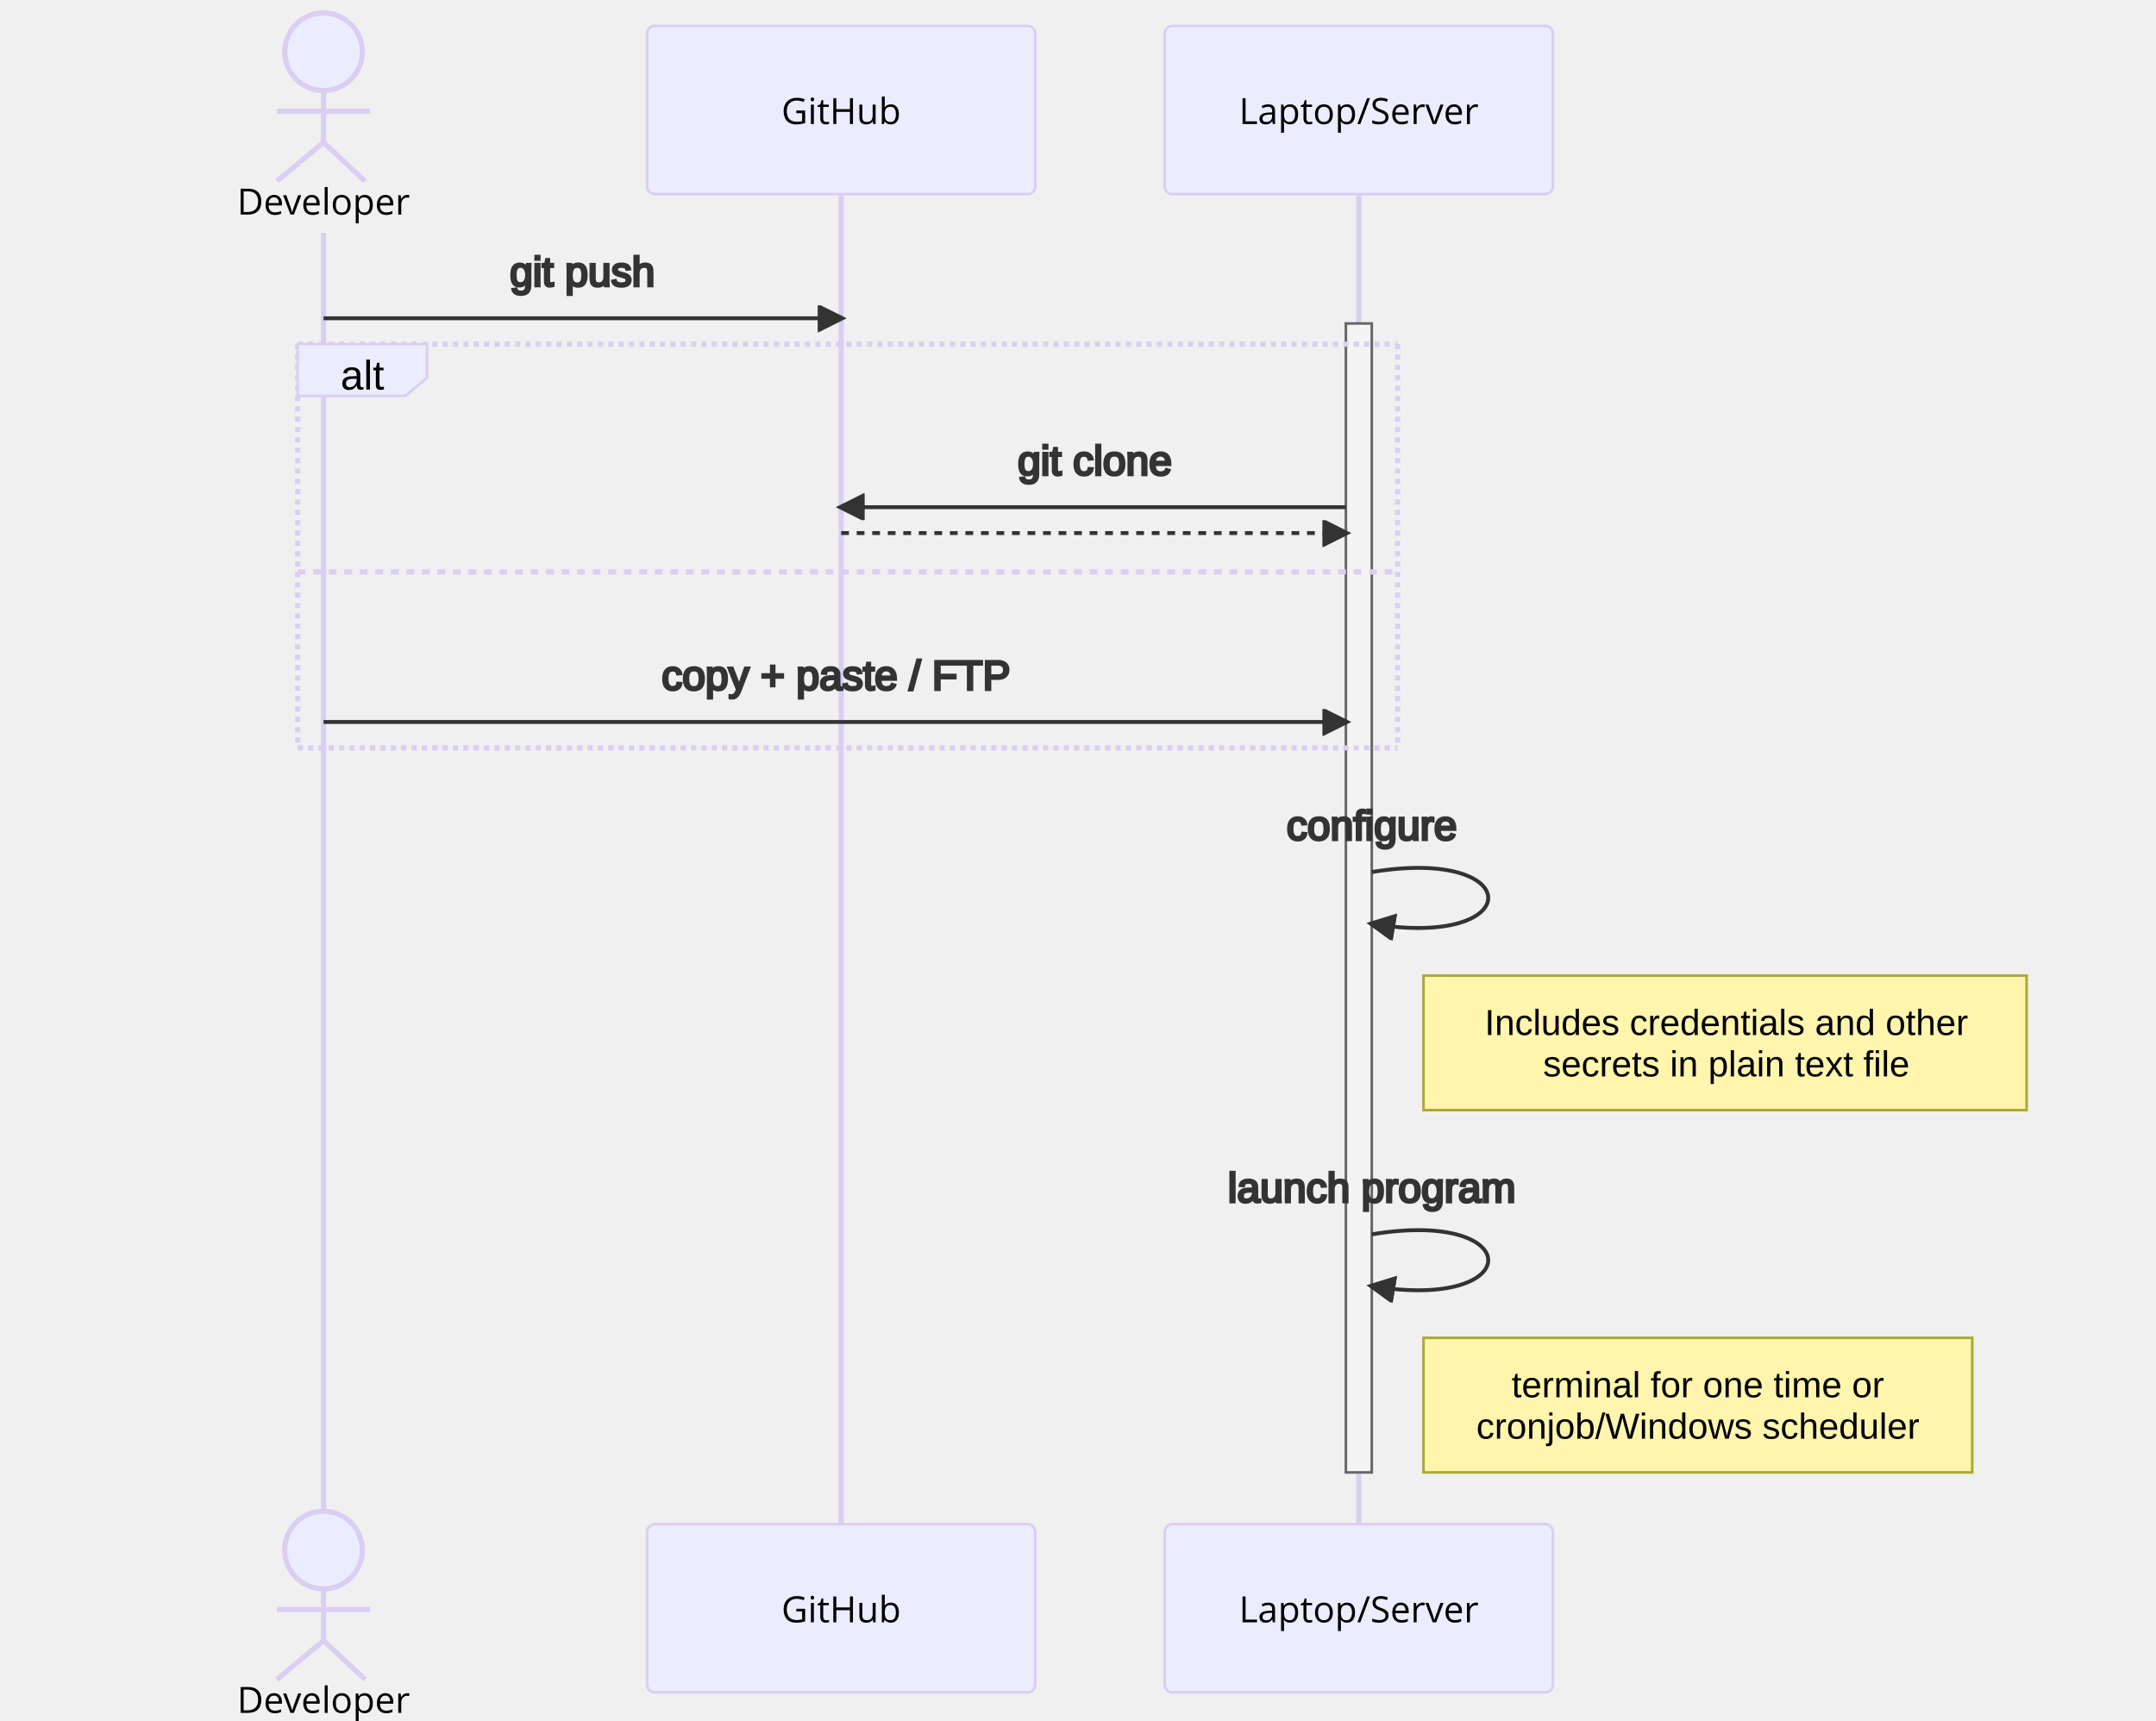
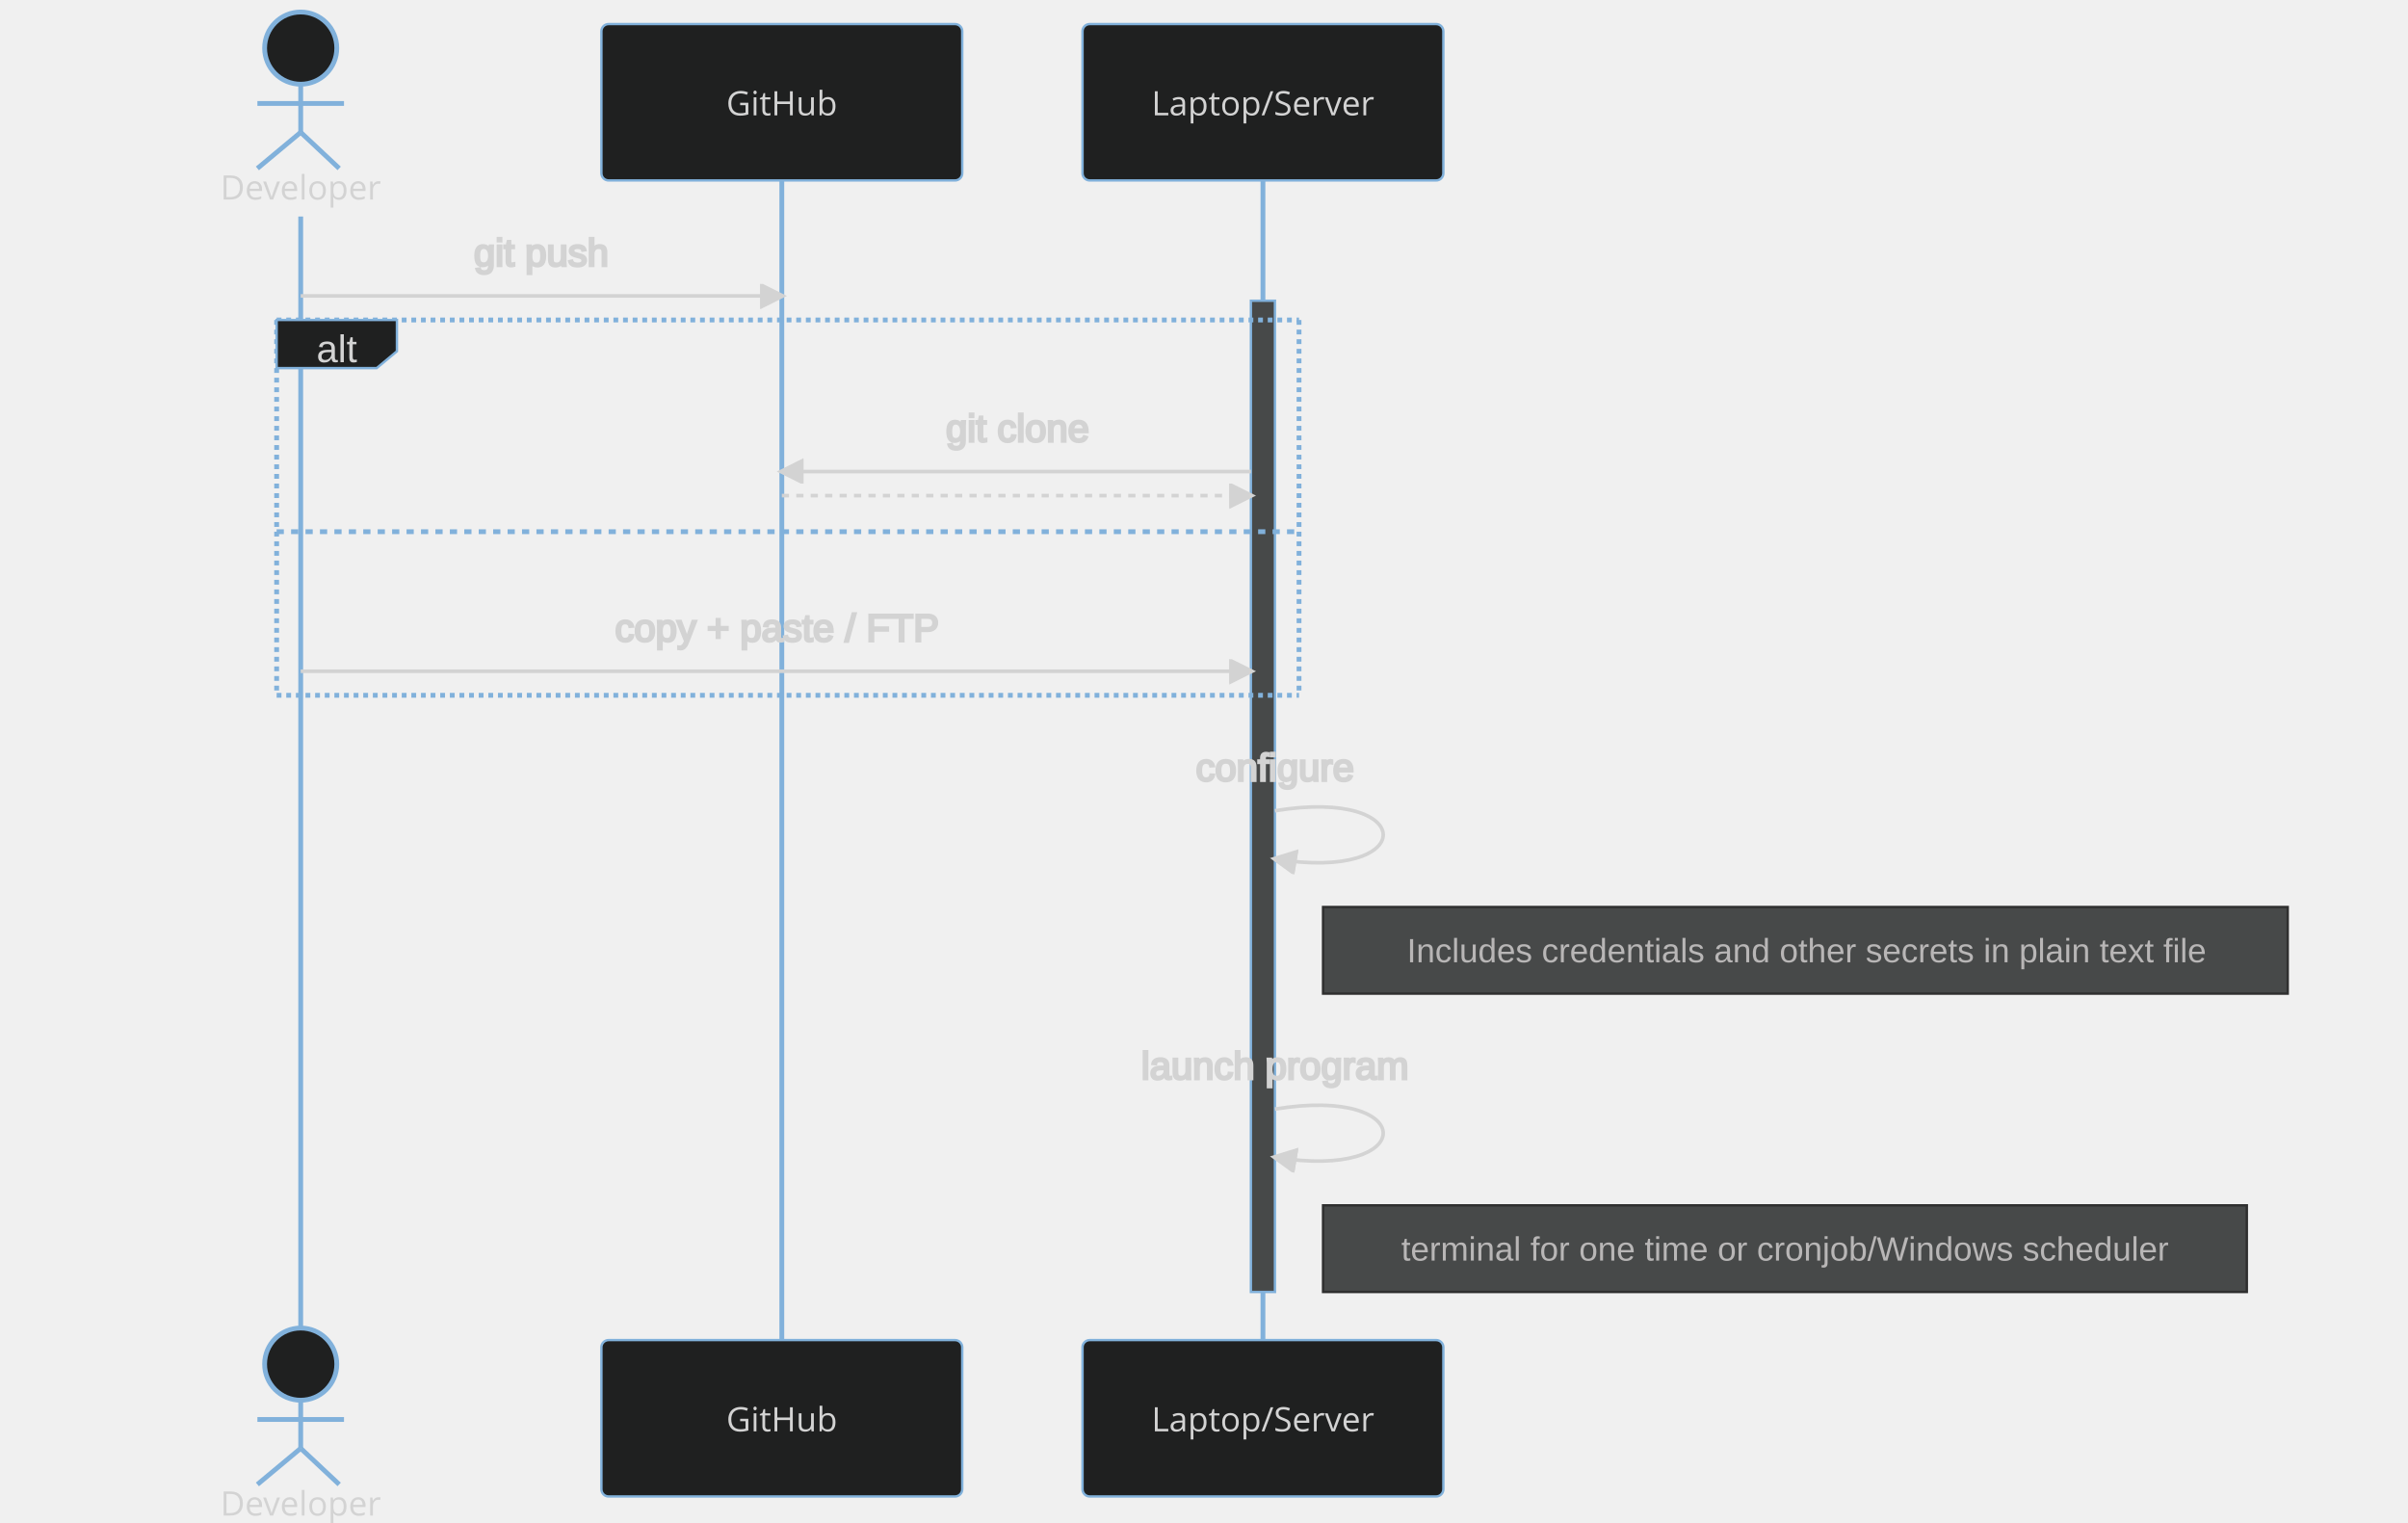
- <svg xmlns="http://www.w3.org/2000/svg" aria-labelledby="chart-title-mermaid-1655492336791 chart-desc-mermaid-1655492336791" role="img" viewBox="-50 -10 833 665" style="max-width: 833px; background-color: transparent;" height="665" width="100%" id="mermaid-1655492336791">
-   <style>#mermaid-1655492336791 {font-family:"trebuchet ms",verdana,arial,sans-serif;font-size:16px;fill:#333;}#mermaid-1655492336791 .error-icon{fill:#552222;}#mermaid-1655492336791 .error-text{fill:#552222;stroke:#552222;}#mermaid-1655492336791 .edge-thickness-normal{stroke-width:2px;}#mermaid-1655492336791 .edge-thickness-thick{stroke-width:3.5px;}#mermaid-1655492336791 .edge-pattern-solid{stroke-dasharray:0;}#mermaid-1655492336791 .edge-pattern-dashed{stroke-dasharray:3;}#mermaid-1655492336791 .edge-pattern-dotted{stroke-dasharray:2;}#mermaid-1655492336791 .marker{fill:#333333;stroke:#333333;}#mermaid-1655492336791 .marker.cross{stroke:#333333;}#mermaid-1655492336791 svg{font-family:"trebuchet ms",verdana,arial,sans-serif;font-size:16px;}#mermaid-1655492336791 .actor{stroke:hsl(259.626, 59.777%, 87.902%);fill:#ECECFF;}#mermaid-1655492336791 text.actor&gt;tspan{fill:black;stroke:none;}#mermaid-1655492336791 .actor-line{stroke:grey;}#mermaid-1655492336791 .messageLine0{stroke-width:1.5;stroke-dasharray:none;stroke:#333;}#mermaid-1655492336791 .messageLine1{stroke-width:1.5;stroke-dasharray:2,2;stroke:#333;}#mermaid-1655492336791 #arrowhead path{fill:#333;stroke:#333;}#mermaid-1655492336791 .sequenceNumber{fill:white;}#mermaid-1655492336791 #sequencenumber{fill:#333;}#mermaid-1655492336791 #crosshead path{fill:#333;stroke:#333;}#mermaid-1655492336791 .messageText{fill:#333;stroke:#333;}#mermaid-1655492336791 .labelBox{stroke:hsl(259.626, 59.777%, 87.902%);fill:#ECECFF;}#mermaid-1655492336791 .labelText,#mermaid-1655492336791 .labelText&gt;tspan{fill:black;stroke:none;}#mermaid-1655492336791 .loopText,#mermaid-1655492336791 .loopText&gt;tspan{fill:black;stroke:none;}#mermaid-1655492336791 .loopLine{stroke-width:2px;stroke-dasharray:2,2;stroke:hsl(259.626, 59.777%, 87.902%);fill:hsl(259.626, 59.777%, 87.902%);}#mermaid-1655492336791 .note{stroke:#aaaa33;fill:#fff5ad;}#mermaid-1655492336791 .noteText,#mermaid-1655492336791 .noteText&gt;tspan{fill:black;stroke:none;}#mermaid-1655492336791 .activation0{fill:#f4f4f4;stroke:#666;}#mermaid-1655492336791 .activation1{fill:#f4f4f4;stroke:#666;}#mermaid-1655492336791 .activation2{fill:#f4f4f4;stroke:#666;}#mermaid-1655492336791 .actorPopupMenu{position:absolute;}#mermaid-1655492336791 .actorPopupMenuPanel{position:absolute;fill:#ECECFF;box-shadow:0px 8px 16px 0px rgba(0,0,0,0.2);filter:drop-shadow(3px 5px 2px rgb(0 0 0 / 0.4));}#mermaid-1655492336791 .actor-man line{stroke:hsl(259.626, 59.777%, 87.902%);fill:#ECECFF;}#mermaid-1655492336791 .actor-man circle,#mermaid-1655492336791 line{stroke:hsl(259.626, 59.777%, 87.902%);fill:#ECECFF;stroke-width:2px;}#mermaid-1655492336791 :root{--mermaid-font-family:"trebuchet ms",verdana,arial,sans-serif;}</style>
+ <svg xmlns="http://www.w3.org/2000/svg" aria-labelledby="chart-title-mermaid-1655520122661 chart-desc-mermaid-1655520122661" role="img" viewBox="-50 -10 1001 633" style="max-width: 1001px; background-color: transparent;" height="633" width="100%" id="mermaid-1655520122661">
+   <style>#mermaid-1655520122661 {font-family:"trebuchet ms",verdana,arial,sans-serif;font-size:16px;fill:#ccc;}#mermaid-1655520122661 .error-icon{fill:#a44141;}#mermaid-1655520122661 .error-text{fill:#ddd;stroke:#ddd;}#mermaid-1655520122661 .edge-thickness-normal{stroke-width:2px;}#mermaid-1655520122661 .edge-thickness-thick{stroke-width:3.5px;}#mermaid-1655520122661 .edge-pattern-solid{stroke-dasharray:0;}#mermaid-1655520122661 .edge-pattern-dashed{stroke-dasharray:3;}#mermaid-1655520122661 .edge-pattern-dotted{stroke-dasharray:2;}#mermaid-1655520122661 .marker{fill:lightgrey;stroke:lightgrey;}#mermaid-1655520122661 .marker.cross{stroke:lightgrey;}#mermaid-1655520122661 svg{font-family:"trebuchet ms",verdana,arial,sans-serif;font-size:16px;}#mermaid-1655520122661 .actor{stroke:#81B1DB;fill:#1f2020;}#mermaid-1655520122661 text.actor&gt;tspan{fill:lightgrey;stroke:none;}#mermaid-1655520122661 .actor-line{stroke:lightgrey;}#mermaid-1655520122661 .messageLine0{stroke-width:1.5;stroke-dasharray:none;stroke:lightgrey;}#mermaid-1655520122661 .messageLine1{stroke-width:1.5;stroke-dasharray:2,2;stroke:lightgrey;}#mermaid-1655520122661 #arrowhead path{fill:lightgrey;stroke:lightgrey;}#mermaid-1655520122661 .sequenceNumber{fill:black;}#mermaid-1655520122661 #sequencenumber{fill:lightgrey;}#mermaid-1655520122661 #crosshead path{fill:lightgrey;stroke:lightgrey;}#mermaid-1655520122661 .messageText{fill:lightgrey;stroke:lightgrey;}#mermaid-1655520122661 .labelBox{stroke:#81B1DB;fill:#1f2020;}#mermaid-1655520122661 .labelText,#mermaid-1655520122661 .labelText&gt;tspan{fill:lightgrey;stroke:none;}#mermaid-1655520122661 .loopText,#mermaid-1655520122661 .loopText&gt;tspan{fill:lightgrey;stroke:none;}#mermaid-1655520122661 .loopLine{stroke-width:2px;stroke-dasharray:2,2;stroke:#81B1DB;fill:#81B1DB;}#mermaid-1655520122661 .note{stroke:hsl(180, 0%, 18.353%);fill:hsl(180, 1.587%, 28.353%);}#mermaid-1655520122661 .noteText,#mermaid-1655520122661 .noteText&gt;tspan{fill:rgb(183.848, 181.552, 181.552);stroke:none;}#mermaid-1655520122661 .activation0{fill:hsl(180, 1.587%, 28.353%);stroke:#81B1DB;}#mermaid-1655520122661 .activation1{fill:hsl(180, 1.587%, 28.353%);stroke:#81B1DB;}#mermaid-1655520122661 .activation2{fill:hsl(180, 1.587%, 28.353%);stroke:#81B1DB;}#mermaid-1655520122661 .actorPopupMenu{position:absolute;}#mermaid-1655520122661 .actorPopupMenuPanel{position:absolute;fill:#1f2020;box-shadow:0px 8px 16px 0px rgba(0,0,0,0.2);filter:drop-shadow(3px 5px 2px rgb(0 0 0 / 0.4));}#mermaid-1655520122661 .actor-man line{stroke:#81B1DB;fill:#1f2020;}#mermaid-1655520122661 .actor-man circle,#mermaid-1655520122661 line{stroke:#81B1DB;fill:#1f2020;stroke-width:2px;}#mermaid-1655520122661 :root{--mermaid-font-family:"trebuchet ms",verdana,arial,sans-serif;}</style>
  <g />
  <defs>
    <symbol height="24" width="24" id="computer">
      <path d="M2 2v13h20v-13h-20zm18 11h-16v-9h16v9zm-10.228 6l.466-1h3.524l.467 1h-4.457zm14.228 3h-24l2-6h2.104l-1.33 4h18.45l-1.297-4h2.073l2 6zm-5-10h-14v-7h14v7z" transform="scale(.5)" />
    </symbol>
  </defs>
  <defs>
    <symbol clip-rule="evenodd" fill-rule="evenodd" id="database">
      <path d="M12.258.001l.256.004.255.005.253.008.251.01.249.012.247.015.246.016.242.019.241.02.239.023.236.024.233.027.231.028.229.031.225.032.223.034.22.036.217.038.214.04.211.041.208.043.205.045.201.046.198.048.194.05.191.051.187.053.183.054.18.056.175.057.172.059.168.06.163.061.16.063.155.064.15.066.074.033.073.033.071.034.07.034.069.035.068.035.067.035.066.035.064.036.064.036.062.036.06.036.06.037.058.037.058.037.055.038.055.038.053.038.052.038.051.039.05.039.048.039.047.039.045.04.044.04.043.04.041.04.04.041.039.041.037.041.036.041.034.041.033.042.032.042.03.042.029.042.027.042.026.043.024.043.023.043.021.043.02.043.018.044.017.043.015.044.013.044.012.044.011.045.009.044.007.045.006.045.004.045.002.045.001.045v17l-.001.045-.002.045-.004.045-.006.045-.007.045-.009.044-.011.045-.012.044-.013.044-.015.044-.017.043-.018.044-.02.043-.021.043-.023.043-.024.043-.026.043-.027.042-.029.042-.03.042-.032.042-.033.042-.034.041-.036.041-.037.041-.039.041-.04.041-.041.04-.043.04-.044.04-.045.04-.047.039-.048.039-.05.039-.051.039-.052.038-.053.038-.055.038-.055.038-.058.037-.058.037-.06.037-.06.036-.062.036-.064.036-.064.036-.066.035-.067.035-.068.035-.069.035-.07.034-.071.034-.073.033-.074.033-.15.066-.155.064-.16.063-.163.061-.168.06-.172.059-.175.057-.18.056-.183.054-.187.053-.191.051-.194.05-.198.048-.201.046-.205.045-.208.043-.211.041-.214.04-.217.038-.22.036-.223.034-.225.032-.229.031-.231.028-.233.027-.236.024-.239.023-.241.02-.242.019-.246.016-.247.015-.249.012-.251.01-.253.008-.255.005-.256.004-.258.001-.258-.001-.256-.004-.255-.005-.253-.008-.251-.01-.249-.012-.247-.015-.245-.016-.243-.019-.241-.02-.238-.023-.236-.024-.234-.027-.231-.028-.228-.031-.226-.032-.223-.034-.22-.036-.217-.038-.214-.04-.211-.041-.208-.043-.204-.045-.201-.046-.198-.048-.195-.05-.19-.051-.187-.053-.184-.054-.179-.056-.176-.057-.172-.059-.167-.06-.164-.061-.159-.063-.155-.064-.151-.066-.074-.033-.072-.033-.072-.034-.07-.034-.069-.035-.068-.035-.067-.035-.066-.035-.064-.036-.063-.036-.062-.036-.061-.036-.06-.037-.058-.037-.057-.037-.056-.038-.055-.038-.053-.038-.052-.038-.051-.039-.049-.039-.049-.039-.046-.039-.046-.04-.044-.04-.043-.04-.041-.04-.04-.041-.039-.041-.037-.041-.036-.041-.034-.041-.033-.042-.032-.042-.03-.042-.029-.042-.027-.042-.026-.043-.024-.043-.023-.043-.021-.043-.02-.043-.018-.044-.017-.043-.015-.044-.013-.044-.012-.044-.011-.045-.009-.044-.007-.045-.006-.045-.004-.045-.002-.045-.001-.045v-17l.001-.045.002-.045.004-.045.006-.045.007-.045.009-.044.011-.045.012-.044.013-.044.015-.044.017-.043.018-.044.02-.043.021-.043.023-.043.024-.043.026-.043.027-.042.029-.042.03-.042.032-.042.033-.042.034-.041.036-.041.037-.041.039-.041.04-.041.041-.04.043-.04.044-.04.046-.04.046-.039.049-.039.049-.039.051-.039.052-.038.053-.038.055-.038.056-.038.057-.037.058-.037.06-.037.061-.036.062-.036.063-.036.064-.036.066-.035.067-.035.068-.035.069-.035.07-.034.072-.034.072-.033.074-.033.151-.066.155-.064.159-.063.164-.061.167-.06.172-.059.176-.057.179-.056.184-.054.187-.053.19-.051.195-.05.198-.048.201-.046.204-.045.208-.043.211-.041.214-.04.217-.038.22-.036.223-.034.226-.032.228-.031.231-.028.234-.027.236-.024.238-.023.241-.02.243-.019.245-.016.247-.015.249-.012.251-.01.253-.008.255-.005.256-.004.258-.001.258.001zm-9.258 20.499v.01l.001.021.003.021.004.022.005.021.006.022.007.022.009.023.01.022.011.023.012.023.013.023.015.023.016.024.017.023.018.024.019.024.021.024.022.025.023.024.024.025.052.049.056.05.061.051.066.051.07.051.075.051.079.052.084.052.088.052.092.052.097.052.102.051.105.052.11.052.114.051.119.051.123.051.127.05.131.05.135.05.139.048.144.049.147.047.152.047.155.047.16.045.163.045.167.043.171.043.176.041.178.041.183.039.187.039.19.037.194.035.197.035.202.033.204.031.209.03.212.029.216.027.219.025.222.024.226.021.23.02.233.018.236.016.24.015.243.012.246.01.249.008.253.005.256.004.259.001.26-.001.257-.004.254-.005.25-.008.247-.011.244-.012.241-.014.237-.016.233-.018.231-.021.226-.021.224-.024.22-.026.216-.027.212-.028.21-.031.205-.031.202-.034.198-.034.194-.036.191-.037.187-.039.183-.04.179-.04.175-.042.172-.043.168-.044.163-.045.16-.046.155-.046.152-.047.148-.048.143-.049.139-.049.136-.05.131-.05.126-.05.123-.051.118-.052.114-.051.11-.052.106-.052.101-.052.096-.052.092-.052.088-.053.083-.051.079-.052.074-.052.07-.051.065-.051.06-.051.056-.05.051-.05.023-.024.023-.025.021-.024.02-.024.019-.024.018-.024.017-.024.015-.023.014-.024.013-.023.012-.023.01-.023.01-.022.008-.022.006-.022.006-.022.004-.022.004-.021.001-.021.001-.021v-4.127l-.077.055-.08.053-.083.054-.085.053-.087.052-.09.052-.093.051-.095.05-.097.05-.1.049-.102.049-.105.048-.106.047-.109.047-.111.046-.114.045-.115.045-.118.044-.12.043-.122.042-.124.042-.126.041-.128.04-.13.04-.132.038-.134.038-.135.037-.138.037-.139.035-.142.035-.143.034-.144.033-.147.032-.148.031-.15.03-.151.03-.153.029-.154.027-.156.027-.158.026-.159.025-.161.024-.162.023-.163.022-.165.021-.166.02-.167.019-.169.018-.169.017-.171.016-.173.015-.173.014-.175.013-.175.012-.177.011-.178.01-.179.008-.179.008-.181.006-.182.005-.182.004-.184.003-.184.002h-.37l-.184-.002-.184-.003-.182-.004-.182-.005-.181-.006-.179-.008-.179-.008-.178-.01-.176-.011-.176-.012-.175-.013-.173-.014-.172-.015-.171-.016-.17-.017-.169-.018-.167-.019-.166-.02-.165-.021-.163-.022-.162-.023-.161-.024-.159-.025-.157-.026-.156-.027-.155-.027-.153-.029-.151-.03-.15-.03-.148-.031-.146-.032-.145-.033-.143-.034-.141-.035-.14-.035-.137-.037-.136-.037-.134-.038-.132-.038-.13-.04-.128-.04-.126-.041-.124-.042-.122-.042-.12-.044-.117-.043-.116-.045-.113-.045-.112-.046-.109-.047-.106-.047-.105-.048-.102-.049-.1-.049-.097-.05-.095-.05-.093-.052-.09-.051-.087-.052-.085-.053-.083-.054-.08-.054-.077-.054v4.127zm0-5.654v.011l.001.021.003.021.004.021.005.022.006.022.007.022.009.022.01.022.011.023.012.023.013.023.015.024.016.023.017.024.018.024.019.024.021.024.022.024.023.025.024.024.052.05.056.05.061.05.066.051.07.051.075.052.079.051.084.052.088.052.092.052.097.052.102.052.105.052.11.051.114.051.119.052.123.05.127.051.131.05.135.049.139.049.144.048.147.048.152.047.155.046.16.045.163.045.167.044.171.042.176.042.178.04.183.04.187.038.19.037.194.036.197.034.202.033.204.032.209.03.212.028.216.027.219.025.222.024.226.022.23.02.233.018.236.016.24.014.243.012.246.01.249.008.253.006.256.003.259.001.26-.001.257-.003.254-.006.25-.008.247-.01.244-.012.241-.015.237-.016.233-.018.231-.02.226-.022.224-.024.22-.025.216-.027.212-.029.21-.03.205-.032.202-.033.198-.035.194-.036.191-.037.187-.039.183-.039.179-.041.175-.042.172-.043.168-.044.163-.045.16-.045.155-.047.152-.047.148-.048.143-.048.139-.05.136-.049.131-.05.126-.051.123-.051.118-.051.114-.052.11-.052.106-.052.101-.052.096-.052.092-.052.088-.052.083-.052.079-.052.074-.051.07-.052.065-.051.06-.05.056-.051.051-.049.023-.025.023-.024.021-.025.02-.024.019-.024.018-.024.017-.024.015-.023.014-.023.013-.024.012-.022.01-.023.01-.023.008-.022.006-.022.006-.022.004-.021.004-.022.001-.021.001-.021v-4.139l-.077.054-.08.054-.083.054-.085.052-.087.053-.09.051-.093.051-.095.051-.097.05-.1.049-.102.049-.105.048-.106.047-.109.047-.111.046-.114.045-.115.044-.118.044-.12.044-.122.042-.124.042-.126.041-.128.04-.13.039-.132.039-.134.038-.135.037-.138.036-.139.036-.142.035-.143.033-.144.033-.147.033-.148.031-.15.03-.151.03-.153.028-.154.028-.156.027-.158.026-.159.025-.161.024-.162.023-.163.022-.165.021-.166.02-.167.019-.169.018-.169.017-.171.016-.173.015-.173.014-.175.013-.175.012-.177.011-.178.009-.179.009-.179.007-.181.007-.182.005-.182.004-.184.003-.184.002h-.37l-.184-.002-.184-.003-.182-.004-.182-.005-.181-.007-.179-.007-.179-.009-.178-.009-.176-.011-.176-.012-.175-.013-.173-.014-.172-.015-.171-.016-.17-.017-.169-.018-.167-.019-.166-.02-.165-.021-.163-.022-.162-.023-.161-.024-.159-.025-.157-.026-.156-.027-.155-.028-.153-.028-.151-.03-.15-.03-.148-.031-.146-.033-.145-.033-.143-.033-.141-.035-.14-.036-.137-.036-.136-.037-.134-.038-.132-.039-.13-.039-.128-.04-.126-.041-.124-.042-.122-.043-.12-.043-.117-.044-.116-.044-.113-.046-.112-.046-.109-.046-.106-.047-.105-.048-.102-.049-.1-.049-.097-.05-.095-.051-.093-.051-.09-.051-.087-.053-.085-.052-.083-.054-.08-.054-.077-.054v4.139zm0-5.666v.011l.001.02.003.022.004.021.005.022.006.021.007.022.009.023.01.022.011.023.012.023.013.023.015.023.016.024.017.024.018.023.019.024.021.025.022.024.023.024.024.025.052.05.056.05.061.05.066.051.07.051.075.052.079.051.084.052.088.052.092.052.097.052.102.052.105.051.11.052.114.051.119.051.123.051.127.05.131.05.135.05.139.049.144.048.147.048.152.047.155.046.16.045.163.045.167.043.171.043.176.042.178.04.183.04.187.038.19.037.194.036.197.034.202.033.204.032.209.03.212.028.216.027.219.025.222.024.226.021.23.02.233.018.236.017.24.014.243.012.246.01.249.008.253.006.256.003.259.001.26-.001.257-.003.254-.006.25-.008.247-.01.244-.013.241-.014.237-.016.233-.018.231-.02.226-.022.224-.024.22-.025.216-.027.212-.029.21-.03.205-.032.202-.033.198-.035.194-.036.191-.037.187-.039.183-.039.179-.041.175-.042.172-.043.168-.044.163-.045.16-.045.155-.047.152-.047.148-.048.143-.049.139-.049.136-.049.131-.051.126-.05.123-.051.118-.052.114-.051.11-.052.106-.052.101-.052.096-.052.092-.052.088-.052.083-.052.079-.052.074-.052.07-.051.065-.051.06-.051.056-.05.051-.049.023-.025.023-.025.021-.024.02-.024.019-.024.018-.024.017-.024.015-.023.014-.024.013-.023.012-.023.01-.022.01-.023.008-.022.006-.022.006-.022.004-.022.004-.021.001-.021.001-.021v-4.153l-.077.054-.08.054-.083.053-.085.053-.087.053-.09.051-.093.051-.095.051-.097.05-.1.049-.102.048-.105.048-.106.048-.109.046-.111.046-.114.046-.115.044-.118.044-.12.043-.122.043-.124.042-.126.041-.128.04-.13.039-.132.039-.134.038-.135.037-.138.036-.139.036-.142.034-.143.034-.144.033-.147.032-.148.032-.15.03-.151.03-.153.028-.154.028-.156.027-.158.026-.159.024-.161.024-.162.023-.163.023-.165.021-.166.02-.167.019-.169.018-.169.017-.171.016-.173.015-.173.014-.175.013-.175.012-.177.01-.178.01-.179.009-.179.007-.181.006-.182.006-.182.004-.184.003-.184.001-.185.001-.185-.001-.184-.001-.184-.003-.182-.004-.182-.006-.181-.006-.179-.007-.179-.009-.178-.01-.176-.01-.176-.012-.175-.013-.173-.014-.172-.015-.171-.016-.17-.017-.169-.018-.167-.019-.166-.02-.165-.021-.163-.023-.162-.023-.161-.024-.159-.024-.157-.026-.156-.027-.155-.028-.153-.028-.151-.03-.15-.03-.148-.032-.146-.032-.145-.033-.143-.034-.141-.034-.14-.036-.137-.036-.136-.037-.134-.038-.132-.039-.13-.039-.128-.041-.126-.041-.124-.041-.122-.043-.12-.043-.117-.044-.116-.044-.113-.046-.112-.046-.109-.046-.106-.048-.105-.048-.102-.048-.1-.05-.097-.049-.095-.051-.093-.051-.09-.052-.087-.052-.085-.053-.083-.053-.08-.054-.077-.054v4.153zm8.74-8.179l-.257.004-.254.005-.25.008-.247.011-.244.012-.241.014-.237.016-.233.018-.231.021-.226.022-.224.023-.22.026-.216.027-.212.028-.21.031-.205.032-.202.033-.198.034-.194.036-.191.038-.187.038-.183.04-.179.041-.175.042-.172.043-.168.043-.163.045-.16.046-.155.046-.152.048-.148.048-.143.048-.139.049-.136.05-.131.05-.126.051-.123.051-.118.051-.114.052-.11.052-.106.052-.101.052-.096.052-.092.052-.088.052-.083.052-.079.052-.074.051-.07.052-.065.051-.06.05-.056.05-.051.05-.023.025-.023.024-.021.024-.02.025-.019.024-.018.024-.017.023-.015.024-.014.023-.013.023-.012.023-.01.023-.01.022-.008.022-.006.023-.006.021-.004.022-.004.021-.001.021-.001.021.001.021.001.021.004.021.004.022.006.021.006.023.008.022.01.022.01.023.012.023.013.023.014.023.015.024.017.023.018.024.019.024.02.025.021.024.023.024.023.025.051.05.056.05.06.05.065.051.07.052.074.051.079.052.083.052.088.052.092.052.096.052.101.052.106.052.11.052.114.052.118.051.123.051.126.051.131.05.136.05.139.049.143.048.148.048.152.048.155.046.16.046.163.045.168.043.172.043.175.042.179.041.183.04.187.038.191.038.194.036.198.034.202.033.205.032.21.031.212.028.216.027.22.026.224.023.226.022.231.021.233.018.237.016.241.014.244.012.247.011.25.008.254.005.257.004.26.001.26-.001.257-.004.254-.005.25-.008.247-.011.244-.012.241-.014.237-.016.233-.018.231-.021.226-.022.224-.023.22-.026.216-.027.212-.028.21-.031.205-.032.202-.033.198-.034.194-.036.191-.038.187-.038.183-.04.179-.041.175-.042.172-.043.168-.043.163-.045.16-.046.155-.046.152-.048.148-.048.143-.048.139-.049.136-.05.131-.05.126-.051.123-.051.118-.051.114-.052.11-.052.106-.052.101-.052.096-.052.092-.052.088-.052.083-.052.079-.052.074-.051.07-.052.065-.051.06-.05.056-.05.051-.05.023-.025.023-.024.021-.024.02-.025.019-.024.018-.024.017-.023.015-.024.014-.023.013-.023.012-.023.01-.023.01-.022.008-.022.006-.023.006-.021.004-.022.004-.021.001-.021.001-.021-.001-.021-.001-.021-.004-.021-.004-.022-.006-.021-.006-.023-.008-.022-.01-.022-.01-.023-.012-.023-.013-.023-.014-.023-.015-.024-.017-.023-.018-.024-.019-.024-.02-.025-.021-.024-.023-.024-.023-.025-.051-.05-.056-.05-.06-.05-.065-.051-.07-.052-.074-.051-.079-.052-.083-.052-.088-.052-.092-.052-.096-.052-.101-.052-.106-.052-.11-.052-.114-.052-.118-.051-.123-.051-.126-.051-.131-.05-.136-.05-.139-.049-.143-.048-.148-.048-.152-.048-.155-.046-.16-.046-.163-.045-.168-.043-.172-.043-.175-.042-.179-.041-.183-.04-.187-.038-.191-.038-.194-.036-.198-.034-.202-.033-.205-.032-.21-.031-.212-.028-.216-.027-.22-.026-.224-.023-.226-.022-.231-.021-.233-.018-.237-.016-.241-.014-.244-.012-.247-.011-.25-.008-.254-.005-.257-.004-.26-.001-.26.001z" transform="scale(.5)" />
    </symbol>
  </defs>
  <defs>
    <symbol height="24" width="24" id="clock">
      <path d="M12 2c5.514 0 10 4.486 10 10s-4.486 10-10 10-10-4.486-10-10 4.486-10 10-10zm0-2c-6.627 0-12 5.373-12 12s5.373 12 12 12 12-5.373 12-12-5.373-12-12-12zm5.848 12.459c.202.038.202.333.001.372-1.907.361-6.045 1.111-6.547 1.111-.719 0-1.301-.582-1.301-1.301 0-.512.77-5.447 1.125-7.445.034-.192.312-.181.343.014l.985 6.238 5.394 1.011z" transform="scale(.5)" />
    </symbol>
  </defs>
-   <line stroke="#999" stroke-width="0.5px" class="200" y2="599" x2="75" y1="80" x1="75" id="actor0" />
+   <line stroke="#999" stroke-width="0.5px" class="200" y2="567" x2="75" y1="80" x1="75" id="actor0" />
  <g class="actor-man">
    <line y2="45" x2="75" y1="25" x1="75" id="actor-man-torso0" />
    <line y2="33" x2="93" y1="33" x1="57" id="actor-man-arms0" />
    <line y2="45" x2="75" y1="60" x1="57" />
    <line y2="60" x2="91" y1="45" x1="75" />
    <circle height="65" width="150" r="15" cy="10" cx="75" />
    <text style="text-anchor: middle; font-size: 14px; font-weight: 400; font-family: &quot;Open Sans&quot;, sans-serif;" class="actor" alignment-baseline="central" dominant-baseline="central" y="67.5" x="75">
      <tspan dy="0" x="75">Developer</tspan>
    </text>
  </g>
  <g>
-     <line stroke="#999" stroke-width="0.5px" class="200" y2="599" x2="275" y1="5" x1="275" id="actor1" />
+     <line stroke="#999" stroke-width="0.5px" class="200" y2="567" x2="275" y1="5" x1="275" id="actor1" />
    <g id="root-1">
      <rect class="actor" ry="3" rx="3" height="65" width="150" stroke="#666" fill="#eaeaea" y="0" x="200" />
      <text style="text-anchor: middle; font-size: 14px; font-weight: 400; font-family: &quot;Open Sans&quot;, sans-serif;" class="actor" alignment-baseline="central" dominant-baseline="central" y="32.5" x="275">
        <tspan dy="0" x="275">GitHub</tspan>
      </text>
    </g>
  </g>
  <g>
-     <line stroke="#999" stroke-width="0.5px" class="200" y2="599" x2="475" y1="5" x1="475" id="actor2" />
+     <line stroke="#999" stroke-width="0.5px" class="200" y2="567" x2="475" y1="5" x1="475" id="actor2" />
    <g id="root-2">
      <rect class="actor" ry="3" rx="3" height="65" width="150" stroke="#666" fill="#eaeaea" y="0" x="400" />
      <text style="text-anchor: middle; font-size: 14px; font-weight: 400; font-family: &quot;Open Sans&quot;, sans-serif;" class="actor" alignment-baseline="central" dominant-baseline="central" y="32.5" x="475">
        <tspan dy="0" x="475">Laptop/Server</tspan>
      </text>
    </g>
  </g>
  <defs>
    <marker orient="auto" markerHeight="12" markerWidth="12" markerUnits="userSpaceOnUse" refY="5" refX="9" id="arrowhead">
      <path d="M 0 0 L 10 5 L 0 10 z" />
    </marker>
  </defs>
  <defs>
    <marker refY="4" refX="16" orient="auto" markerHeight="8" markerWidth="15" id="crosshead">
      <path style="stroke-dasharray: 0, 0;" d="M 9,2 V 6 L16,4 Z" stroke-width="1px" stroke="#000000" fill="black" />
      <path style="stroke-dasharray: 0, 0;" d="M 0,1 L 6,7 M 6,1 L 0,7" stroke-width="1px" stroke="#000000" fill="none" />
    </marker>
  </defs>
  <defs>
    <marker orient="auto" markerHeight="28" markerWidth="20" refY="7" refX="18" id="filled-head">
      <path d="M 18,7 L9,13 L14,7 L9,1 Z" />
    </marker>
  </defs>
  <defs>
    <marker orient="auto" markerHeight="40" markerWidth="60" refY="15" refX="15" id="sequencenumber">
      <circle r="6" cy="15" cx="15" />
    </marker>
  </defs>
  <g>
-     <rect class="activation0" ry="0" rx="0" height="444" width="10" stroke="#666" fill="#EDF2AE" y="115" x="470" />
+     <rect class="activation0" ry="0" rx="0" height="412" width="10" stroke="#666" fill="#EDF2AE" y="115" x="470" />
  </g>
  <g>
    <line class="loopLine" y2="123" x2="490" y1="123" x1="65" />
    <line class="loopLine" y2="279" x2="490" y1="123" x1="490" />
    <line class="loopLine" y2="279" x2="490" y1="279" x1="65" />
    <line class="loopLine" y2="279" x2="65" y1="123" x1="65" />
    <line style="stroke-dasharray: 3, 3;" class="loopLine" y2="211" x2="490" y1="211" x1="65" />
    <polygon class="labelBox" points="65,123 115,123 115,136 106.6,143 65,143" />
    <text style="font-family: &quot;trebuchet ms&quot;, verdana, arial, sans-serif; font-size: 16px; font-weight: 400;" class="labelText" alignment-baseline="middle" dominant-baseline="middle" text-anchor="middle" y="136" x="90">alt</text>
    <text style="font-family: &quot;trebuchet ms&quot;, verdana, arial, sans-serif; font-size: 16px; font-weight: 400;" class="loopText" text-anchor="middle" y="141" x="302.5">
      <tspan x="302.5" />
    </text>
  </g>
  <g>
-     <rect class="note" ry="0" rx="0" height="52" width="233" stroke="#666" fill="#EDF2AE" y="367" x="500" />
-     <text style="font-family: &quot;trebuchet ms&quot;, verdana, arial, sans-serif; font-size: 14px; font-weight: 400;" dy="1em" class="noteText" alignment-baseline="middle" dominant-baseline="middle" text-anchor="middle" y="372" x="617">
-       <tspan x="617">Includes credentials and other</tspan>
-     </text>
-     <text style="font-family: &quot;trebuchet ms&quot;, verdana, arial, sans-serif; font-size: 14px; font-weight: 400;" dy="1em" class="noteText" alignment-baseline="middle" dominant-baseline="middle" text-anchor="middle" y="388" x="617">
-       <tspan x="617"> secrets in plain text file</tspan>
+     <rect class="note" ry="0" rx="0" height="36" width="401" stroke="#666" fill="#EDF2AE" y="367" x="500" />
+     <text style="font-family: &quot;trebuchet ms&quot;, verdana, arial, sans-serif; font-size: 14px; font-weight: 400;" dy="1em" class="noteText" alignment-baseline="middle" dominant-baseline="middle" text-anchor="middle" y="372" x="701">
+       <tspan x="701">Includes credentials and other secrets in plain text file</tspan>
    </text>
  </g>
  <g>
-     <rect class="note" ry="0" rx="0" height="52" width="212" stroke="#666" fill="#EDF2AE" y="507" x="500" />
-     <text style="font-family: &quot;trebuchet ms&quot;, verdana, arial, sans-serif; font-size: 14px; font-weight: 400;" dy="1em" class="noteText" alignment-baseline="middle" dominant-baseline="middle" text-anchor="middle" y="512" x="606">
-       <tspan x="606">terminal for one time or</tspan>
-     </text>
-     <text style="font-family: &quot;trebuchet ms&quot;, verdana, arial, sans-serif; font-size: 14px; font-weight: 400;" dy="1em" class="noteText" alignment-baseline="middle" dominant-baseline="middle" text-anchor="middle" y="528" x="606">
-       <tspan x="606"> cronjob/Windows scheduler</tspan>
+     <rect class="note" ry="0" rx="0" height="36" width="384" stroke="#666" fill="#EDF2AE" y="491" x="500" />
+     <text style="font-family: &quot;trebuchet ms&quot;, verdana, arial, sans-serif; font-size: 14px; font-weight: 400;" dy="1em" class="noteText" alignment-baseline="middle" dominant-baseline="middle" text-anchor="middle" y="496" x="692">
+       <tspan x="692">terminal for one time or cronjob/Windows scheduler</tspan>
    </text>
  </g>
  <text style="font-family: &quot;trebuchet ms&quot;, verdana, arial, sans-serif; font-size: 16px; font-weight: 400;" dy="1em" class="messageText" alignment-baseline="middle" dominant-baseline="middle" text-anchor="middle" y="80" x="175">git push</text>
  <line style="fill: none;" marker-end="url(#arrowhead)" stroke="none" stroke-width="2" class="messageLine0" y2="113" x2="275" y1="113" x1="75" />
  <text style="font-family: &quot;trebuchet ms&quot;, verdana, arial, sans-serif; font-size: 16px; font-weight: 400;" dy="1em" class="messageText" alignment-baseline="middle" dominant-baseline="middle" text-anchor="middle" y="153" x="373">git clone</text>
  <line style="fill: none;" marker-end="url(#arrowhead)" stroke="none" stroke-width="2" class="messageLine0" y2="186" x2="275" y1="186" x1="470" />
  <text style="font-family: &quot;trebuchet ms&quot;, verdana, arial, sans-serif; font-size: 16px; font-weight: 400;" dy="1em" class="messageText" alignment-baseline="middle" dominant-baseline="middle" text-anchor="middle" y="201" x="373" />
  <line style="stroke-dasharray: 3, 3; fill: none;" marker-end="url(#arrowhead)" stroke="none" stroke-width="2" class="messageLine1" y2="196" x2="470" y1="196" x1="275" />
  <text style="font-family: &quot;trebuchet ms&quot;, verdana, arial, sans-serif; font-size: 16px; font-weight: 400;" dy="1em" class="messageText" alignment-baseline="middle" dominant-baseline="middle" text-anchor="middle" y="236" x="273">copy + paste / FTP</text>
  <line style="fill: none;" marker-end="url(#arrowhead)" stroke="none" stroke-width="2" class="messageLine0" y2="269" x2="470" y1="269" x1="75" />
  <text style="font-family: &quot;trebuchet ms&quot;, verdana, arial, sans-serif; font-size: 16px; font-weight: 400;" dy="1em" class="messageText" alignment-baseline="middle" dominant-baseline="middle" text-anchor="middle" y="294" x="480">configure</text>
  <path style="fill: none;" marker-end="url(#arrowhead)" stroke="none" stroke-width="2" class="messageLine0" d="M 480,327 C 540,317 540,357 480,347" />
-   <text style="font-family: &quot;trebuchet ms&quot;, verdana, arial, sans-serif; font-size: 16px; font-weight: 400;" dy="1em" class="messageText" alignment-baseline="middle" dominant-baseline="middle" text-anchor="middle" y="434" x="480">launch program</text>
-   <path style="fill: none;" marker-end="url(#arrowhead)" stroke="none" stroke-width="2" class="messageLine0" d="M 480,467 C 540,457 540,497 480,487" />
+   <text style="font-family: &quot;trebuchet ms&quot;, verdana, arial, sans-serif; font-size: 16px; font-weight: 400;" dy="1em" class="messageText" alignment-baseline="middle" dominant-baseline="middle" text-anchor="middle" y="418" x="480">launch program</text>
+   <path style="fill: none;" marker-end="url(#arrowhead)" stroke="none" stroke-width="2" class="messageLine0" d="M 480,451 C 540,441 540,481 480,471" />
  <g class="actor-man">
-     <line y2="624" x2="75" y1="604" x1="75" id="actor-man-torso2" />
-     <line y2="612" x2="93" y1="612" x1="57" id="actor-man-arms2" />
-     <line y2="624" x2="75" y1="639" x1="57" />
-     <line y2="639" x2="91" y1="624" x1="75" />
-     <circle height="65" width="150" r="15" cy="589" cx="75" />
-     <text style="text-anchor: middle; font-size: 14px; font-weight: 400; font-family: &quot;Open Sans&quot;, sans-serif;" class="actor" alignment-baseline="central" dominant-baseline="central" y="646.5" x="75">
+     <line y2="592" x2="75" y1="572" x1="75" id="actor-man-torso2" />
+     <line y2="580" x2="93" y1="580" x1="57" id="actor-man-arms2" />
+     <line y2="592" x2="75" y1="607" x1="57" />
+     <line y2="607" x2="91" y1="592" x1="75" />
+     <circle height="65" width="150" r="15" cy="557" cx="75" />
+     <text style="text-anchor: middle; font-size: 14px; font-weight: 400; font-family: &quot;Open Sans&quot;, sans-serif;" class="actor" alignment-baseline="central" dominant-baseline="central" y="614.5" x="75">
      <tspan dy="0" x="75">Developer</tspan>
    </text>
  </g>
  <g>
-     <rect class="actor" ry="3" rx="3" height="65" width="150" stroke="#666" fill="#eaeaea" y="579" x="200" />
-     <text style="text-anchor: middle; font-size: 14px; font-weight: 400; font-family: &quot;Open Sans&quot;, sans-serif;" class="actor" alignment-baseline="central" dominant-baseline="central" y="611.5" x="275">
+     <rect class="actor" ry="3" rx="3" height="65" width="150" stroke="#666" fill="#eaeaea" y="547" x="200" />
+     <text style="text-anchor: middle; font-size: 14px; font-weight: 400; font-family: &quot;Open Sans&quot;, sans-serif;" class="actor" alignment-baseline="central" dominant-baseline="central" y="579.5" x="275">
      <tspan dy="0" x="275">GitHub</tspan>
    </text>
  </g>
  <g>
-     <rect class="actor" ry="3" rx="3" height="65" width="150" stroke="#666" fill="#eaeaea" y="579" x="400" />
-     <text style="text-anchor: middle; font-size: 14px; font-weight: 400; font-family: &quot;Open Sans&quot;, sans-serif;" class="actor" alignment-baseline="central" dominant-baseline="central" y="611.5" x="475">
+     <rect class="actor" ry="3" rx="3" height="65" width="150" stroke="#666" fill="#eaeaea" y="547" x="400" />
+     <text style="text-anchor: middle; font-size: 14px; font-weight: 400; font-family: &quot;Open Sans&quot;, sans-serif;" class="actor" alignment-baseline="central" dominant-baseline="central" y="579.5" x="475">
      <tspan dy="0" x="475">Laptop/Server</tspan>
    </text>
  </g>
</svg>
